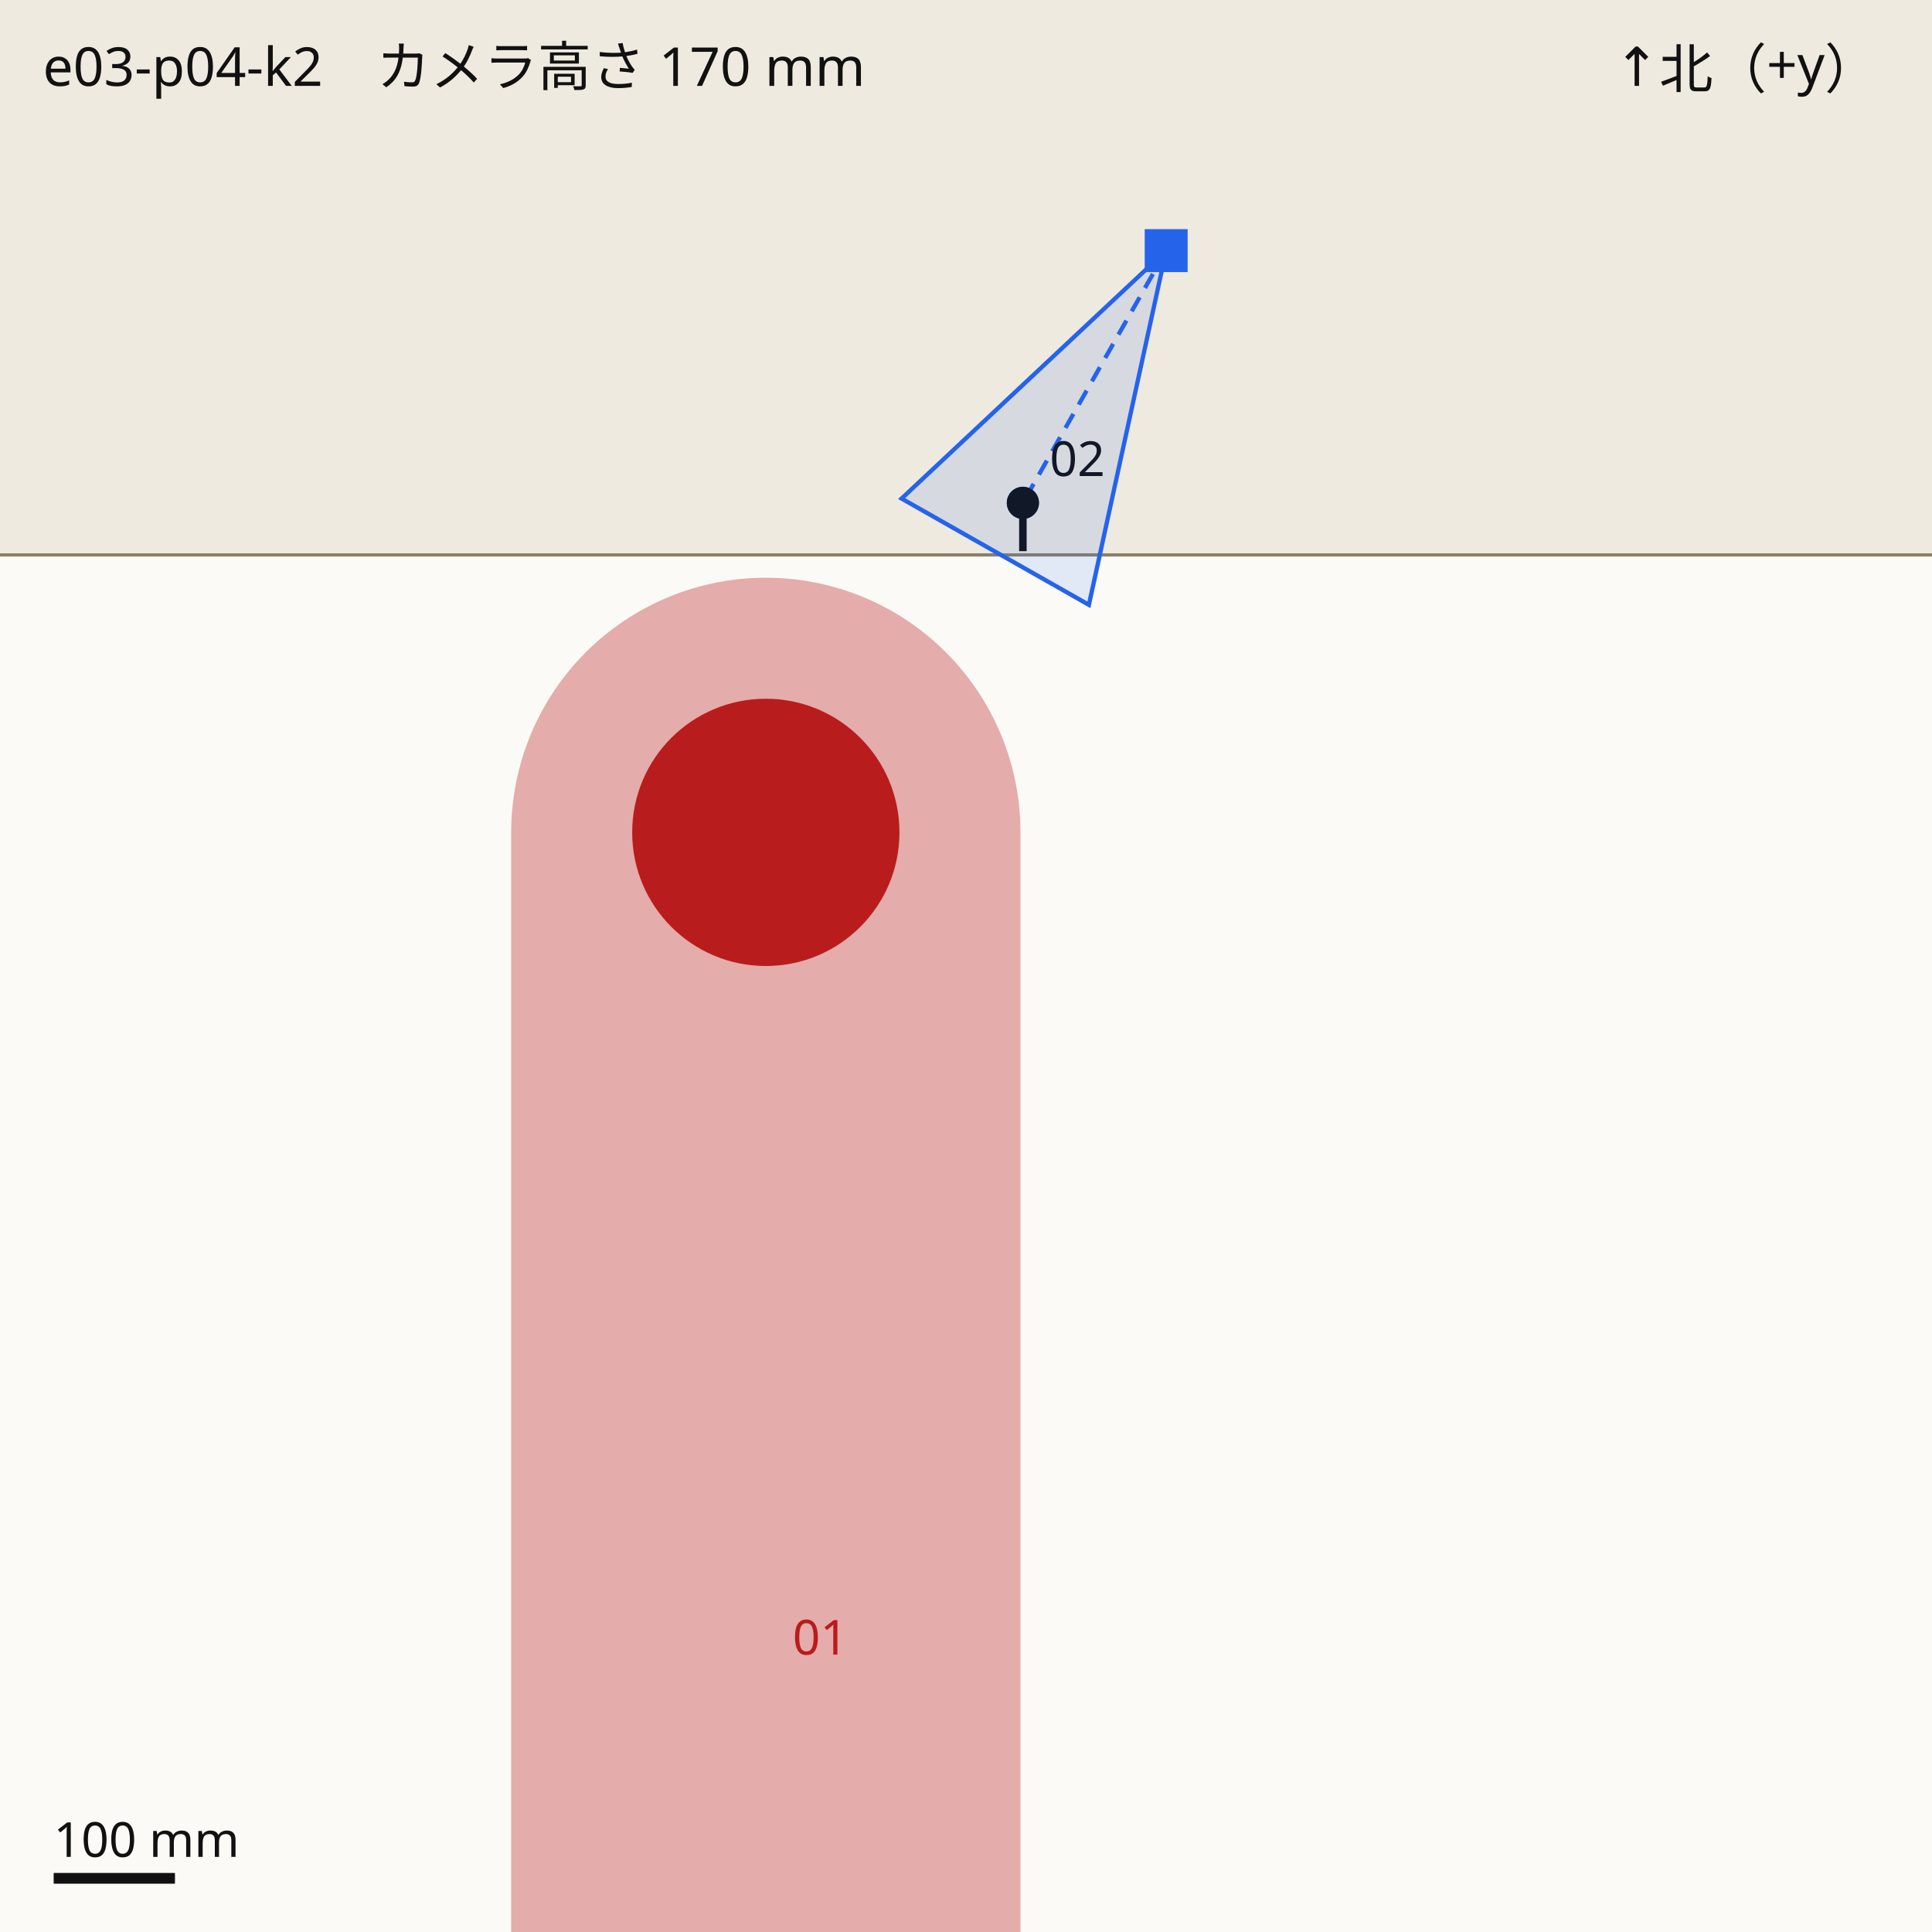
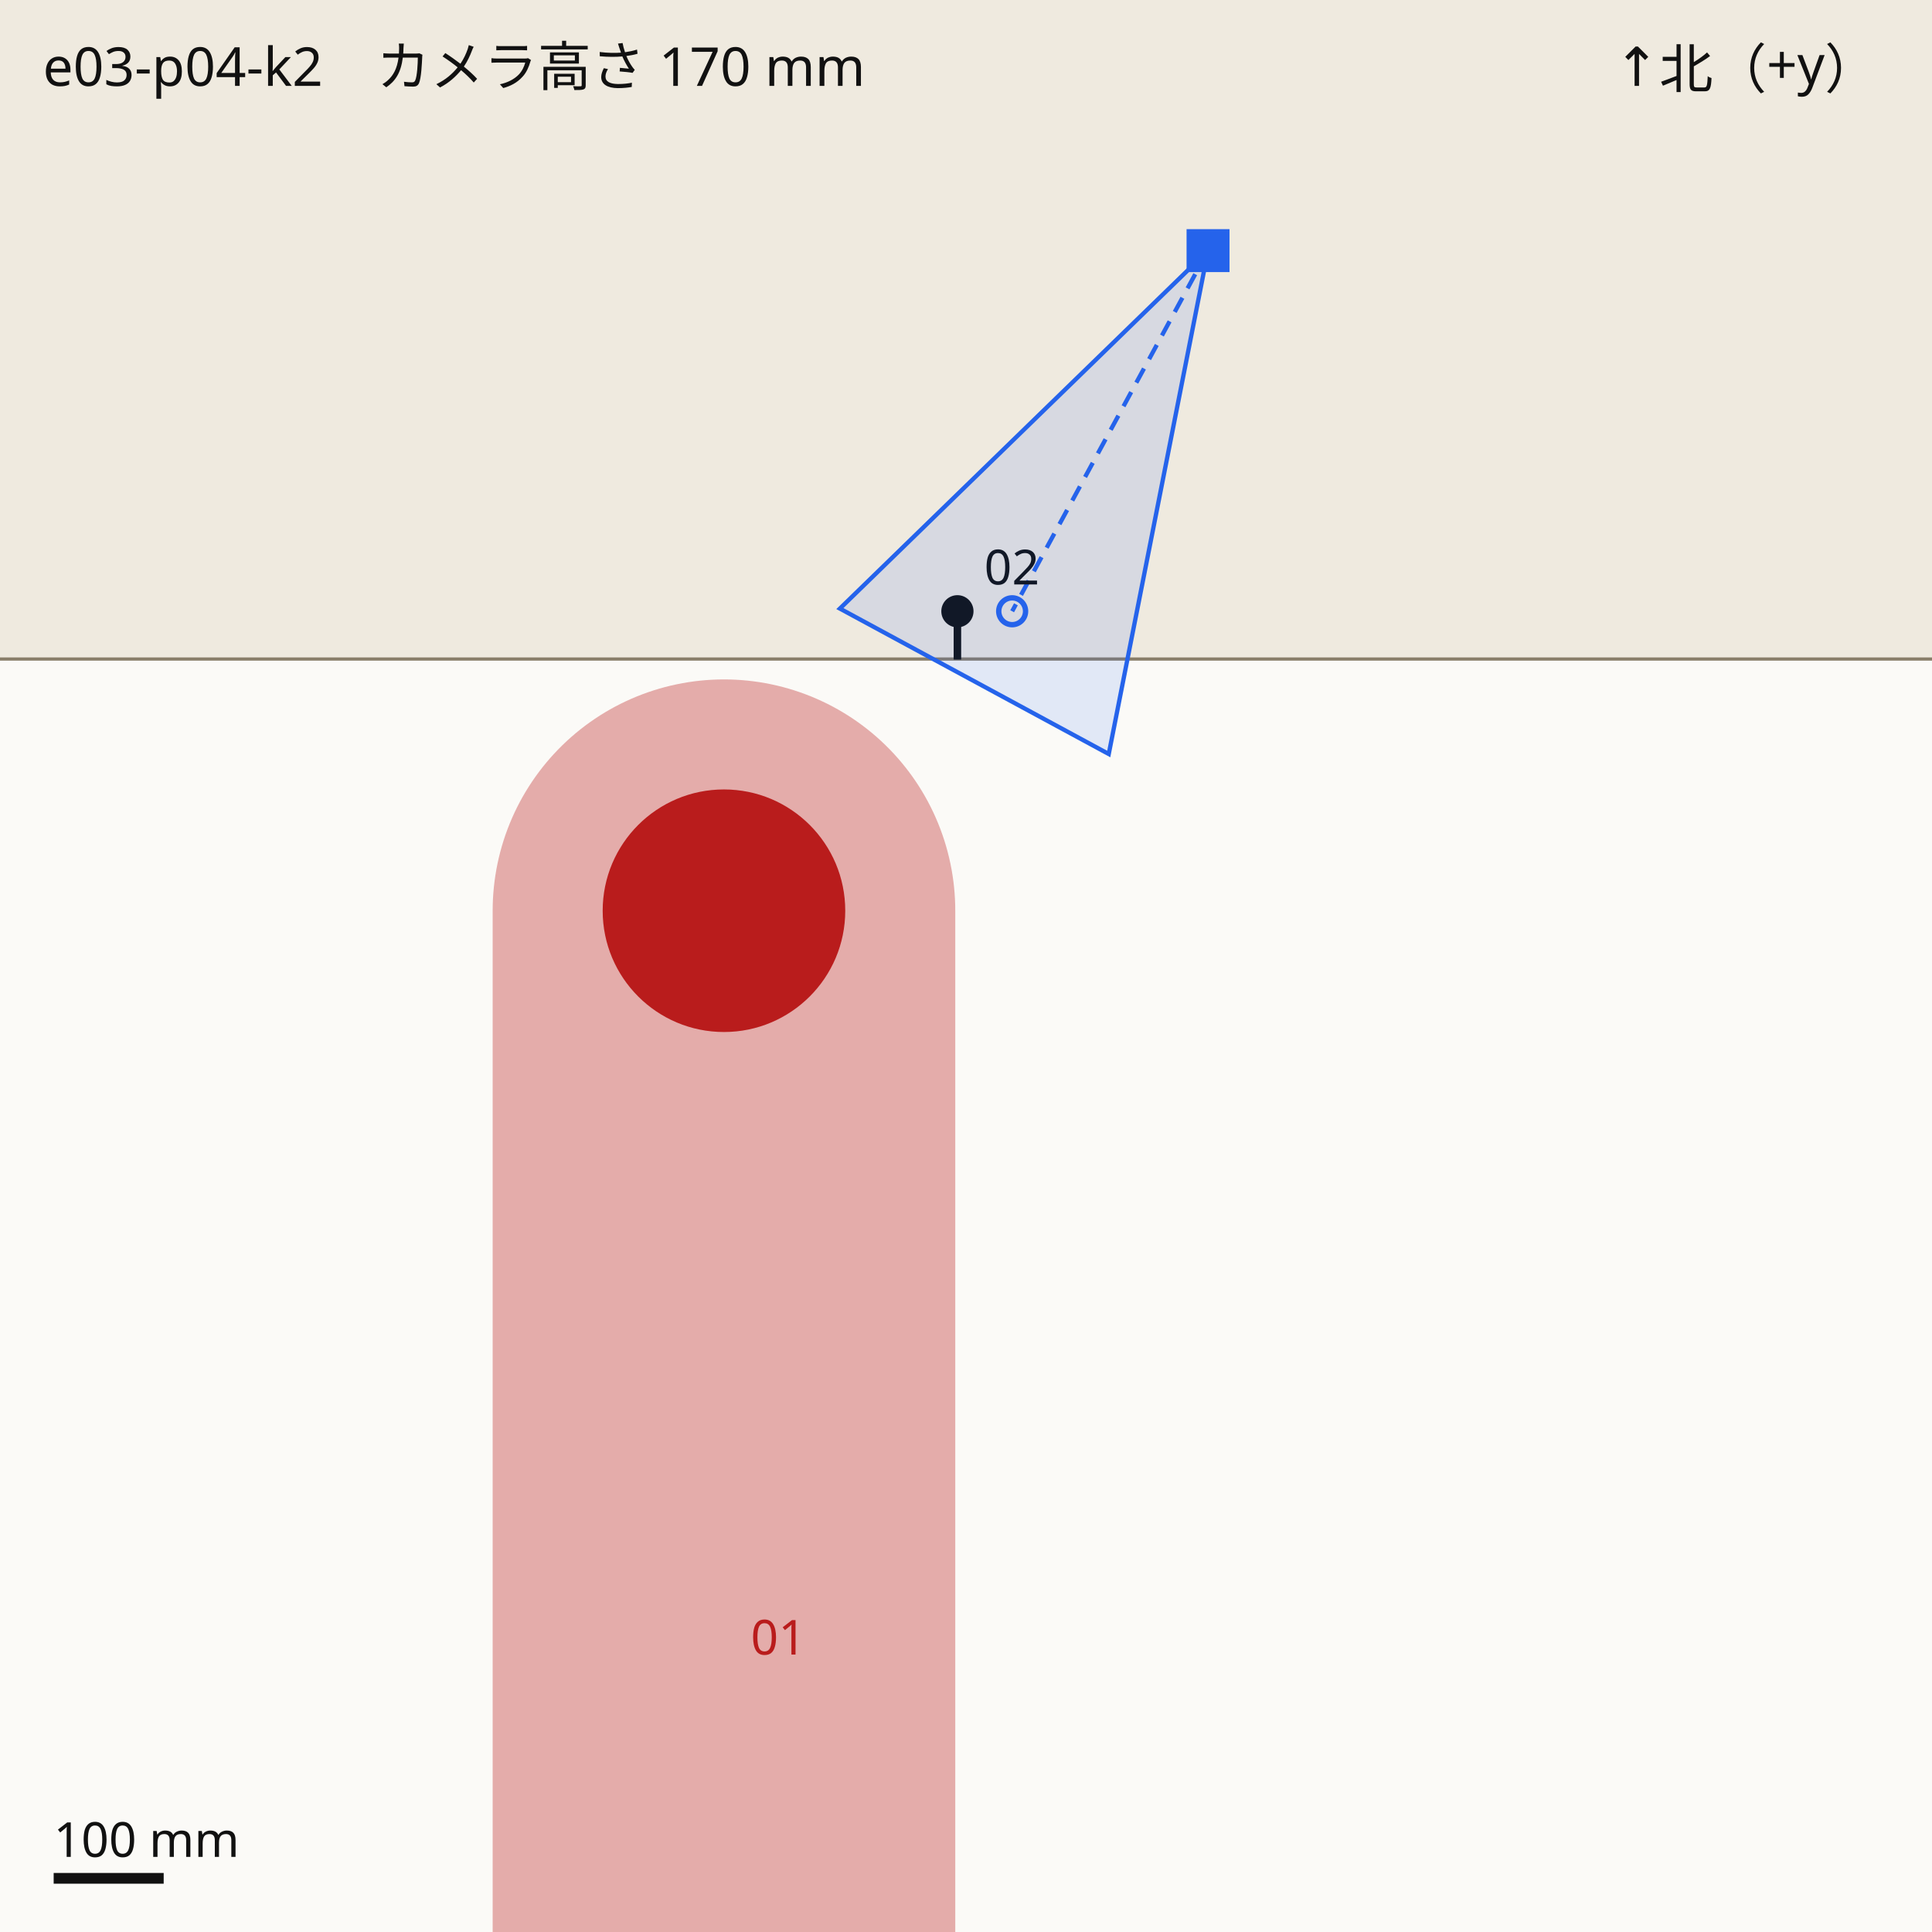
<svg xmlns="http://www.w3.org/2000/svg" viewBox="0 0 360 360" width="360" height="360" font-family="IPAGothic, sans-serif">
  <rect width="360" height="360" fill="#fbfaf7" />
-   <rect x="-2612.5" y="-241.0" width="5510.5" height="344.4" fill="#e5dccb" fill-opacity="0.55" stroke="#8a7f6a" stroke-width="0.6" />
-   <path d="M217.3,46.7 L202.9,112.7 L168.0,92.9 Z" fill="#2563eb" fill-opacity="0.12" stroke="#2563eb" stroke-width="0.8" />
-   <line x1="217.3" y1="46.7" x2="190.6" y2="93.7" stroke="#2563eb" stroke-dasharray="3 2" stroke-width="0.8" />
-   <circle cx="190.6" cy="93.7" r="2.5" fill="none" stroke="#2563eb" />
-   <rect x="213.3" y="42.7" width="8" height="8" fill="#2563eb" />
-   <line x1="142.7" y1="155.1" x2="142.7" y2="505.4" stroke="#b91c1c" stroke-width="94.9" stroke-opacity="0.35" stroke-linecap="round" />
-   <circle cx="142.7" cy="155.1" r="24.9" fill="#b91c1c" />
-   <text x="147.7" y="308.3" font-size="9" fill="#b91c1c">01</text>
-   <circle cx="190.6" cy="93.7" r="3" fill="#111827" />
-   <line x1="190.6" y1="93.7" x2="190.6" y2="102.7" stroke="#111827" stroke-width="1.4" />
-   <text x="195.6" y="88.7" font-size="9" fill="#111827">02</text>
-   <line x1="10" y1="350" x2="32.6" y2="350" stroke="#111" stroke-width="2" />
+   <rect x="-2366.1" y="-189.8" width="5001.8" height="312.6" fill="#e5dccb" fill-opacity="0.55" stroke="#8a7f6a" stroke-width="0.6" />
+   <path d="M225.1,46.7 L206.6,140.5 L156.5,113.4 Z" fill="#2563eb" fill-opacity="0.12" stroke="#2563eb" stroke-width="0.8" />
+   <line x1="225.1" y1="46.7" x2="188.6" y2="113.9" stroke="#2563eb" stroke-dasharray="3 2" stroke-width="0.8" />
+   <circle cx="188.6" cy="113.9" r="2.5" fill="none" stroke="#2563eb" />
+   <rect x="221.1" y="42.7" width="8" height="8" fill="#2563eb" />
+   <line x1="134.9" y1="169.7" x2="134.9" y2="487.7" stroke="#b91c1c" stroke-width="86.2" stroke-opacity="0.35" stroke-linecap="round" />
+   <circle cx="134.9" cy="169.7" r="22.6" fill="#b91c1c" />
+   <text x="139.9" y="308.3" font-size="9" fill="#b91c1c">01</text>
+   <circle cx="178.4" cy="113.9" r="3" fill="#111827" />
+   <line x1="178.4" y1="113.9" x2="178.4" y2="122.9" stroke="#111827" stroke-width="1.4" />
+   <text x="183.4" y="108.9" font-size="9" fill="#111827">02</text>
+   <line x1="10" y1="350" x2="30.5" y2="350" stroke="#111" stroke-width="2" />
  <text x="10" y="346" font-size="9" fill="#111">100 mm</text>
  <text x="8" y="16" font-size="10" fill="#111">e03-p04-k2　カメラ高さ 170 mm</text>
  <text x="350" y="16" font-size="10" text-anchor="end" fill="#111">↑北（+y）</text>
</svg>
